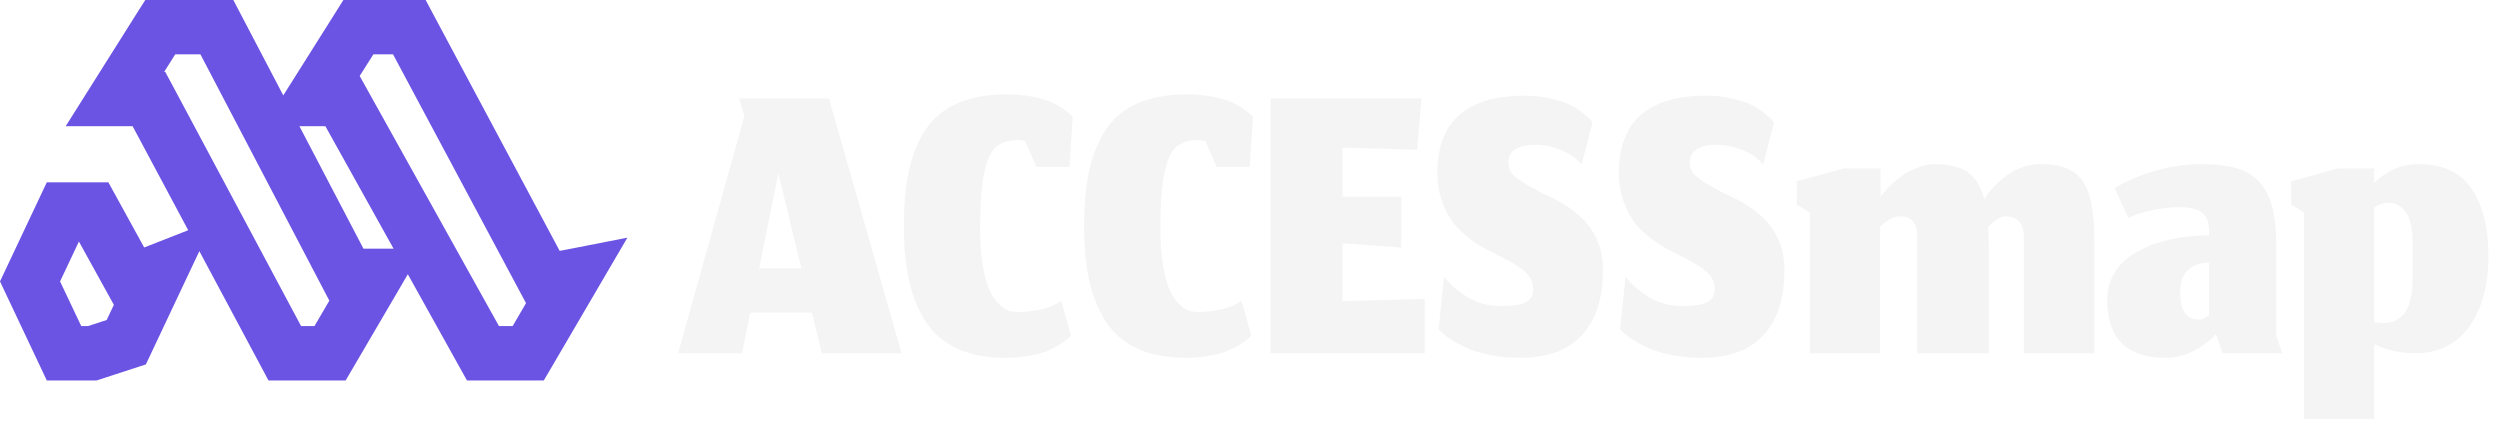
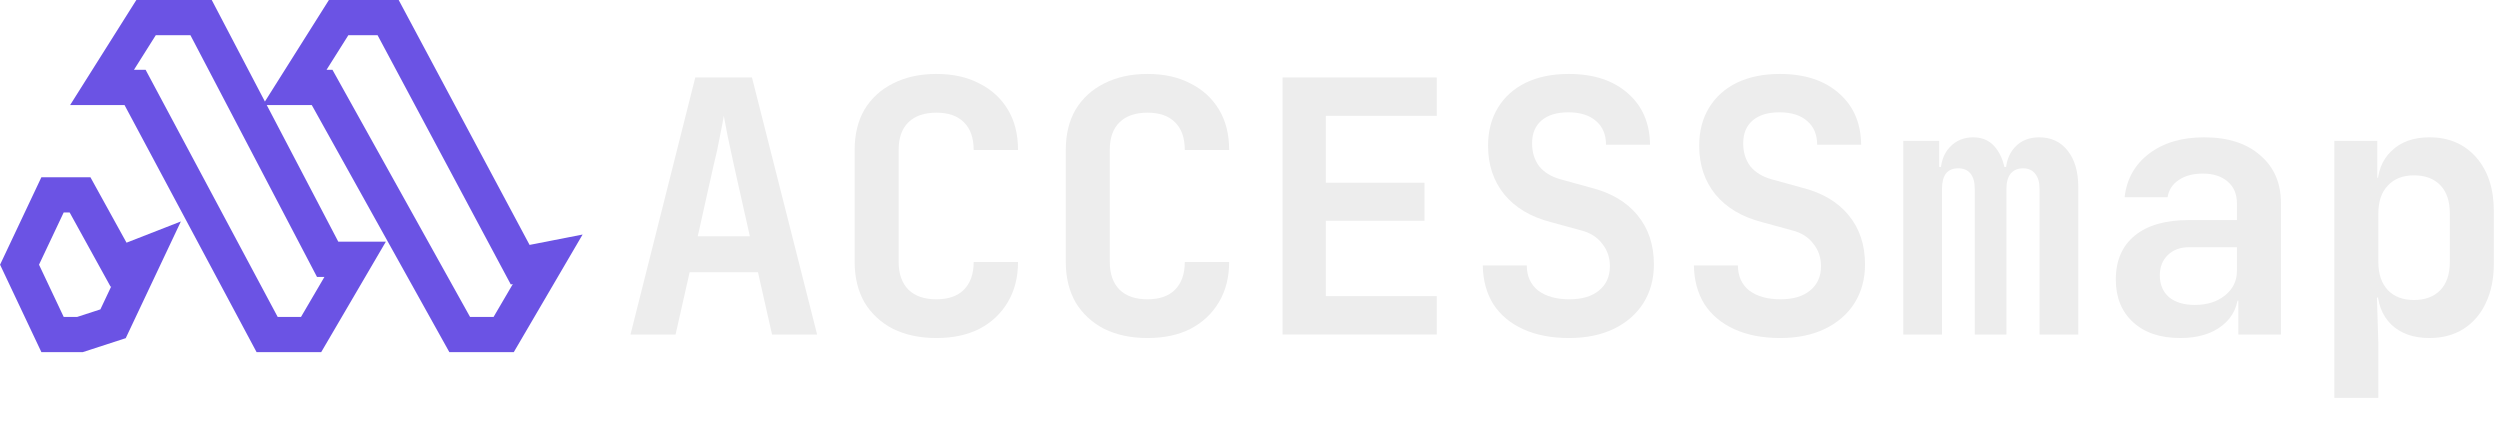
- <svg xmlns="http://www.w3.org/2000/svg" width="46" height="8" viewBox="0 0 46 8" fill="none">
-   <path d="M4.293 0L5.212 1.755L5.338 1.556L6.172 0.233L6.318 0H7.832L7.973 0.265L10.298 4.616L10.457 4.586L11.544 4.373L10.151 6.753L10.006 7H8.592L8.449 6.743L7.504 5.046L7.339 5.329L6.36 7H4.94L3.668 4.621L2.684 6.705L2.479 6.772L1.778 7H0.861L0.726 6.714L0.101 5.392L0 5.178L0.101 4.964L0.861 3.355H1.994L2.653 4.553L2.767 4.509L3.463 4.236L2.44 2.322H1.209L2.525 0.233L2.673 0H4.293ZM6.618 1.398L9.181 6H9.433L9.679 5.578L9.591 5.414L7.232 1H6.87L6.618 1.398ZM3.021 1.322H3.04L3.182 1.586L5.54 6H5.786L6.06 5.532L5.943 5.309L3.688 1H3.224L3.021 1.322ZM1.105 5.178L1.495 6H1.619L1.963 5.888L2.095 5.609L1.452 4.444L1.105 5.178ZM6.688 4.576H7.242L5.987 2.322H5.509L6.688 4.576Z" fill="#6B53E4" />
-   <path d="M44.444 6.5C44.289 6.5 44.148 6.484 44.02 6.452C43.892 6.42 43.78 6.38 43.684 6.332V7.708H42.396V3.912L42.156 3.764V3.336L43.016 3.1H43.684V3.368C43.78 3.269 43.896 3.187 44.032 3.12C44.168 3.053 44.327 3.02 44.508 3.02C44.948 3.02 45.271 3.171 45.476 3.472C45.684 3.773 45.788 4.191 45.788 4.724C45.788 4.975 45.76 5.207 45.704 5.42C45.648 5.631 45.565 5.817 45.456 5.98C45.347 6.143 45.205 6.271 45.032 6.364C44.861 6.455 44.665 6.5 44.444 6.5ZM43.856 5.944C44.213 5.944 44.392 5.671 44.392 5.124V4.444C44.392 4.204 44.351 4.025 44.268 3.908C44.188 3.791 44.084 3.732 43.956 3.732C43.868 3.732 43.777 3.759 43.684 3.812V5.924C43.716 5.932 43.745 5.937 43.772 5.94C43.801 5.943 43.829 5.944 43.856 5.944Z" fill="#F4F4F4" />
-   <path d="M40.772 6.144L40.732 6.188C40.706 6.22 40.664 6.257 40.608 6.3C40.555 6.343 40.492 6.385 40.42 6.428C40.351 6.471 40.266 6.507 40.164 6.536C40.063 6.568 39.959 6.584 39.852 6.584C39.132 6.584 38.772 6.228 38.772 5.516C38.772 5.377 38.798 5.251 38.848 5.136C38.899 5.019 38.964 4.92 39.044 4.84C39.124 4.76 39.22 4.689 39.332 4.628C39.444 4.564 39.556 4.515 39.668 4.48C39.783 4.443 39.903 4.412 40.028 4.388C40.154 4.364 40.266 4.348 40.364 4.34C40.463 4.332 40.558 4.328 40.648 4.328V4.256C40.648 4.093 40.604 3.979 40.516 3.912C40.431 3.845 40.292 3.812 40.1 3.812C39.935 3.812 39.763 3.832 39.584 3.872C39.406 3.909 39.266 3.955 39.164 4.008L38.908 3.464C39.09 3.347 39.326 3.244 39.616 3.156C39.907 3.065 40.203 3.02 40.504 3.02C40.771 3.02 40.991 3.047 41.164 3.1C41.338 3.151 41.478 3.239 41.584 3.364C41.694 3.487 41.771 3.644 41.816 3.836C41.862 4.025 41.884 4.267 41.884 4.56V6.188L41.996 6.5H40.9L40.772 6.144ZM40.456 5.88C40.491 5.88 40.523 5.873 40.552 5.86C40.584 5.844 40.608 5.829 40.624 5.816C40.64 5.8 40.648 5.792 40.648 5.792V4.832C40.486 4.832 40.356 4.877 40.26 4.968C40.164 5.056 40.116 5.193 40.116 5.38C40.116 5.713 40.23 5.88 40.456 5.88Z" fill="#F4F4F4" />
-   <path d="M34.594 6.5H33.302V3.912L33.062 3.764V3.336L33.922 3.1H34.602V3.616C34.616 3.597 34.634 3.573 34.658 3.544C34.685 3.512 34.733 3.463 34.802 3.396C34.872 3.329 34.942 3.271 35.014 3.22C35.089 3.169 35.178 3.124 35.282 3.084C35.389 3.041 35.494 3.02 35.598 3.02C35.865 3.02 36.069 3.071 36.21 3.172C36.352 3.273 36.452 3.439 36.51 3.668C36.601 3.511 36.74 3.364 36.926 3.228C37.116 3.089 37.324 3.02 37.55 3.02C37.801 3.02 37.996 3.064 38.134 3.152C38.276 3.237 38.378 3.384 38.442 3.592C38.506 3.8 38.538 4.093 38.538 4.472V6.5H37.238V4.356C37.238 4.239 37.21 4.147 37.154 4.08C37.098 4.013 37.013 3.98 36.898 3.98C36.821 3.98 36.716 4.044 36.582 4.172C36.59 4.3 36.594 4.439 36.594 4.588V6.5H35.274V4.356C35.282 4.105 35.176 3.98 34.954 3.98C34.938 3.98 34.922 3.981 34.906 3.984C34.893 3.987 34.88 3.989 34.866 3.992C34.856 3.995 34.842 4 34.826 4.008C34.813 4.013 34.801 4.019 34.79 4.024C34.78 4.027 34.768 4.033 34.754 4.044C34.741 4.052 34.73 4.059 34.722 4.064C34.714 4.069 34.702 4.079 34.686 4.092C34.673 4.103 34.662 4.111 34.654 4.116C34.649 4.121 34.638 4.131 34.622 4.144C34.609 4.155 34.6 4.163 34.594 4.168V6.5Z" fill="#F4F4F4" />
-   <path d="M31.314 6.584C31.109 6.584 30.917 6.565 30.738 6.528C30.562 6.493 30.414 6.447 30.294 6.388C30.174 6.329 30.076 6.273 29.998 6.22C29.924 6.167 29.861 6.113 29.81 6.06L29.91 5.088C30.02 5.235 30.166 5.363 30.35 5.472C30.534 5.579 30.733 5.632 30.946 5.632C31.16 5.632 31.313 5.609 31.406 5.564C31.502 5.519 31.55 5.436 31.55 5.316C31.55 5.188 31.496 5.079 31.386 4.988C31.28 4.897 31.094 4.788 30.83 4.66C30.734 4.612 30.653 4.569 30.586 4.532C30.52 4.492 30.43 4.428 30.318 4.34C30.209 4.249 30.12 4.156 30.05 4.06C29.981 3.961 29.92 3.836 29.866 3.684C29.813 3.529 29.786 3.364 29.786 3.188C29.786 2.236 30.324 1.76 31.398 1.76C31.569 1.76 31.729 1.779 31.878 1.816C32.03 1.851 32.149 1.889 32.234 1.932C32.32 1.975 32.397 2.025 32.466 2.084C32.538 2.14 32.584 2.18 32.602 2.204C32.621 2.225 32.634 2.243 32.642 2.256L32.442 3.028C32.338 2.905 32.208 2.815 32.05 2.756C31.896 2.695 31.748 2.664 31.606 2.664C31.265 2.664 31.094 2.771 31.094 2.984C31.094 3.04 31.105 3.091 31.126 3.136C31.148 3.181 31.182 3.223 31.23 3.26C31.278 3.297 31.322 3.329 31.362 3.356C31.405 3.383 31.462 3.416 31.534 3.456C31.609 3.493 31.665 3.524 31.702 3.548C32.092 3.713 32.377 3.909 32.558 4.136C32.742 4.363 32.834 4.639 32.834 4.964C32.834 5.492 32.704 5.895 32.442 6.172C32.184 6.447 31.808 6.584 31.314 6.584Z" fill="#F4F4F4" />
-   <path d="M27.974 6.584C27.769 6.584 27.577 6.565 27.398 6.528C27.223 6.493 27.075 6.447 26.954 6.388C26.834 6.329 26.736 6.273 26.659 6.22C26.584 6.167 26.521 6.113 26.471 6.06L26.57 5.088C26.68 5.235 26.826 5.363 27.011 5.472C27.195 5.579 27.393 5.632 27.607 5.632C27.82 5.632 27.973 5.609 28.067 5.564C28.163 5.519 28.21 5.436 28.21 5.316C28.21 5.188 28.156 5.079 28.047 4.988C27.94 4.897 27.755 4.788 27.491 4.66C27.395 4.612 27.313 4.569 27.247 4.532C27.18 4.492 27.09 4.428 26.979 4.34C26.869 4.249 26.78 4.156 26.71 4.06C26.641 3.961 26.58 3.836 26.526 3.684C26.473 3.529 26.447 3.364 26.447 3.188C26.447 2.236 26.984 1.76 28.058 1.76C28.229 1.76 28.389 1.779 28.538 1.816C28.691 1.851 28.809 1.889 28.895 1.932C28.98 1.975 29.057 2.025 29.127 2.084C29.198 2.14 29.244 2.18 29.262 2.204C29.281 2.225 29.294 2.243 29.302 2.256L29.102 3.028C28.998 2.905 28.868 2.815 28.71 2.756C28.556 2.695 28.408 2.664 28.267 2.664C27.925 2.664 27.755 2.771 27.755 2.984C27.755 3.04 27.765 3.091 27.787 3.136C27.808 3.181 27.843 3.223 27.89 3.26C27.939 3.297 27.983 3.329 28.023 3.356C28.065 3.383 28.122 3.416 28.195 3.456C28.269 3.493 28.325 3.524 28.363 3.548C28.752 3.713 29.037 3.909 29.218 4.136C29.402 4.363 29.494 4.639 29.494 4.964C29.494 5.492 29.364 5.895 29.102 6.172C28.844 6.447 28.468 6.584 27.974 6.584Z" fill="#F4F4F4" />
-   <path d="M26.215 6.5H23.379V1.812H26.155L26.075 2.756L24.703 2.716V3.62H25.783V4.556L24.703 4.476V5.54L26.215 5.5V6.5Z" fill="#F4F4F4" />
-   <path d="M23.023 6.168L22.987 6.212C22.96 6.239 22.915 6.273 22.851 6.316C22.79 6.356 22.715 6.397 22.627 6.44C22.542 6.48 22.427 6.513 22.283 6.54C22.139 6.569 21.984 6.584 21.819 6.584C21.47 6.584 21.171 6.527 20.923 6.412C20.675 6.295 20.48 6.125 20.339 5.904C20.2 5.68 20.1 5.428 20.039 5.148C19.978 4.865 19.947 4.539 19.947 4.168C19.947 3.773 19.978 3.433 20.039 3.148C20.1 2.86 20.202 2.608 20.343 2.392C20.487 2.173 20.684 2.009 20.935 1.9C21.186 1.791 21.491 1.736 21.851 1.736C22.016 1.736 22.171 1.751 22.315 1.78C22.462 1.809 22.576 1.843 22.659 1.88C22.744 1.917 22.82 1.96 22.887 2.008C22.956 2.056 22.999 2.089 23.015 2.108C23.034 2.127 23.047 2.141 23.055 2.152L22.995 3.072H22.387L22.179 2.596C22.131 2.583 22.091 2.576 22.059 2.576C21.88 2.576 21.743 2.617 21.647 2.7C21.551 2.78 21.478 2.939 21.427 3.176C21.376 3.411 21.351 3.749 21.351 4.192C21.351 4.456 21.367 4.687 21.399 4.884C21.434 5.081 21.475 5.233 21.523 5.34C21.571 5.444 21.628 5.528 21.695 5.592C21.762 5.656 21.822 5.697 21.875 5.716C21.928 5.732 21.986 5.74 22.047 5.74C22.183 5.74 22.326 5.724 22.475 5.692C22.624 5.657 22.747 5.605 22.843 5.536L23.023 6.168Z" fill="#F4F4F4" />
-   <path d="M19.706 6.168L19.671 6.212C19.644 6.239 19.599 6.273 19.535 6.316C19.473 6.356 19.398 6.397 19.311 6.44C19.225 6.48 19.11 6.513 18.966 6.54C18.823 6.569 18.668 6.584 18.503 6.584C18.153 6.584 17.855 6.527 17.607 6.412C17.358 6.295 17.164 6.125 17.023 5.904C16.884 5.68 16.784 5.428 16.723 5.148C16.661 4.865 16.631 4.539 16.631 4.168C16.631 3.773 16.661 3.433 16.723 3.148C16.784 2.86 16.885 2.608 17.026 2.392C17.171 2.173 17.368 2.009 17.619 1.9C17.869 1.791 18.174 1.736 18.535 1.736C18.7 1.736 18.855 1.751 18.998 1.78C19.145 1.809 19.26 1.843 19.343 1.88C19.428 1.917 19.504 1.96 19.57 2.008C19.64 2.056 19.683 2.089 19.698 2.108C19.717 2.127 19.73 2.141 19.738 2.152L19.678 3.072H19.07L18.863 2.596C18.814 2.583 18.774 2.576 18.742 2.576C18.564 2.576 18.427 2.617 18.331 2.7C18.235 2.78 18.161 2.939 18.11 3.176C18.06 3.411 18.035 3.749 18.035 4.192C18.035 4.456 18.05 4.687 18.082 4.884C18.117 5.081 18.159 5.233 18.206 5.34C18.255 5.444 18.312 5.528 18.378 5.592C18.445 5.656 18.505 5.697 18.558 5.716C18.612 5.732 18.669 5.74 18.73 5.74C18.866 5.74 19.009 5.724 19.159 5.692C19.308 5.657 19.43 5.605 19.526 5.536L19.706 6.168Z" fill="#F4F4F4" />
-   <path d="M15.121 6.5L14.941 5.752H13.805L13.653 6.5H12.477L13.697 2.136L13.601 1.812H15.253L16.589 6.5H15.121ZM14.321 3.188L13.969 4.936H14.745L14.321 3.188Z" fill="#F4F4F4" />
+ <svg xmlns="http://www.w3.org/2000/svg" width="71" height="12" viewBox="0 0 71 12" fill="none">
+   <path d="M1.492 5.534L0.555 7.517L1.492 9.5H2.273L3.211 9.195L4.148 7.212L3.367 7.517L2.273 5.534H1.492Z" stroke="#6B53E4" />
+   <path d="M4.148 0.5L2.898 2.483H3.836L7.586 9.5H8.836L10.086 7.364H9.305L5.711 0.5H4.148Z" stroke="#6B53E4" />
+   <path d="M9.617 0.5L8.367 2.483H9.148L13.055 9.5H14.305L15.555 7.364L14.773 7.517L11.023 0.5H9.617Z" stroke="#6B53E4" />
+   <path d="M17.906 9.5L19.746 2.2H21.356L23.206 9.5H21.926L21.526 7.73H19.586L19.186 9.5H17.906ZM19.816 6.71H21.296L20.856 4.75C20.783 4.423 20.72 4.13 20.666 3.87C20.613 3.603 20.576 3.41 20.556 3.29C20.536 3.41 20.5 3.603 20.446 3.87C20.4 4.13 20.336 4.42 20.256 4.74L19.816 6.71Z" fill="#EDEDED" />
+   <path d="M26.592 9.6C26.126 9.6 25.716 9.513 25.362 9.34C25.016 9.16 24.746 8.91 24.552 8.59C24.366 8.263 24.272 7.88 24.272 7.44V4.26C24.272 3.813 24.366 3.43 24.552 3.11C24.746 2.79 25.016 2.543 25.362 2.37C25.716 2.19 26.126 2.1 26.592 2.1C27.066 2.1 27.472 2.19 27.812 2.37C28.159 2.543 28.429 2.79 28.622 3.11C28.816 3.43 28.912 3.813 28.912 4.26H27.652C27.652 3.913 27.559 3.65 27.372 3.47C27.192 3.29 26.932 3.2 26.592 3.2C26.252 3.2 25.989 3.29 25.802 3.47C25.616 3.65 25.522 3.91 25.522 4.25V7.44C25.522 7.78 25.616 8.043 25.802 8.23C25.989 8.41 26.252 8.5 26.592 8.5C26.932 8.5 27.192 8.41 27.372 8.23C27.559 8.043 27.652 7.78 27.652 7.44H28.912C28.912 7.873 28.816 8.253 28.622 8.58C28.429 8.906 28.159 9.16 27.812 9.34C27.472 9.513 27.066 9.6 26.592 9.6Z" fill="#EDEDED" />
+   <path d="M32.588 9.6C32.122 9.6 31.712 9.513 31.358 9.34C31.012 9.16 30.742 8.91 30.548 8.59C30.362 8.263 30.268 7.88 30.268 7.44V4.26C30.268 3.813 30.362 3.43 30.548 3.11C30.742 2.79 31.012 2.543 31.358 2.37C31.712 2.19 32.122 2.1 32.588 2.1C33.062 2.1 33.468 2.19 33.808 2.37C34.155 2.543 34.425 2.79 34.618 3.11C34.812 3.43 34.908 3.813 34.908 4.26H33.648C33.648 3.913 33.555 3.65 33.368 3.47C33.188 3.29 32.928 3.2 32.588 3.2C32.248 3.2 31.985 3.29 31.798 3.47C31.612 3.65 31.518 3.91 31.518 4.25V7.44C31.518 7.78 31.612 8.043 31.798 8.23C31.985 8.41 32.248 8.5 32.588 8.5C32.928 8.5 33.188 8.41 33.368 8.23C33.555 8.043 33.648 7.78 33.648 7.44H34.908C34.908 7.873 34.812 8.253 34.618 8.58C34.425 8.906 34.155 9.16 33.808 9.34C33.468 9.513 33.062 9.6 32.588 9.6Z" fill="#EDEDED" />
+   <path d="M36.425 9.5V2.2H40.804V3.29H37.654V5.19H40.455V6.27H37.654V8.41H40.804V9.5H36.425Z" fill="#EDEDED" />
+   <path d="M44.561 9.6C44.061 9.6 43.627 9.516 43.261 9.35C42.894 9.183 42.611 8.946 42.411 8.64C42.217 8.326 42.117 7.96 42.111 7.54H43.361C43.361 7.84 43.467 8.076 43.681 8.25C43.901 8.416 44.197 8.5 44.571 8.5C44.931 8.5 45.211 8.416 45.411 8.25C45.617 8.083 45.721 7.853 45.721 7.56C45.721 7.313 45.647 7.1 45.501 6.92C45.361 6.733 45.157 6.606 44.891 6.54L44.051 6.31C43.477 6.163 43.034 5.9 42.721 5.52C42.414 5.14 42.261 4.68 42.261 4.14C42.261 3.726 42.354 3.366 42.541 3.06C42.727 2.753 42.991 2.516 43.331 2.35C43.677 2.183 44.084 2.1 44.551 2.1C45.257 2.1 45.817 2.283 46.231 2.65C46.644 3.01 46.854 3.496 46.861 4.11H45.611C45.611 3.823 45.517 3.6 45.331 3.44C45.144 3.273 44.881 3.19 44.541 3.19C44.214 3.19 43.961 3.266 43.781 3.42C43.601 3.573 43.511 3.79 43.511 4.07C43.511 4.323 43.577 4.54 43.711 4.72C43.851 4.893 44.051 5.016 44.311 5.09L45.181 5.33C45.761 5.476 46.204 5.74 46.511 6.12C46.817 6.493 46.971 6.956 46.971 7.51C46.971 7.923 46.871 8.29 46.671 8.61C46.471 8.923 46.191 9.166 45.831 9.34C45.471 9.513 45.047 9.6 44.561 9.6Z" fill="#EDEDED" />
+   <path d="M50.557 9.6C50.057 9.6 49.623 9.516 49.257 9.35C48.89 9.183 48.607 8.946 48.407 8.64C48.213 8.326 48.113 7.96 48.107 7.54H49.357C49.357 7.84 49.463 8.076 49.677 8.25C49.897 8.416 50.193 8.5 50.567 8.5C50.927 8.5 51.207 8.416 51.407 8.25C51.613 8.083 51.717 7.853 51.717 7.56C51.717 7.313 51.643 7.1 51.497 6.92C51.357 6.733 51.153 6.606 50.887 6.54L50.047 6.31C49.473 6.163 49.03 5.9 48.717 5.52C48.41 5.14 48.257 4.68 48.257 4.14C48.257 3.726 48.35 3.366 48.537 3.06C48.723 2.753 48.987 2.516 49.327 2.35C49.673 2.183 50.08 2.1 50.547 2.1C51.253 2.1 51.813 2.283 52.227 2.65C52.64 3.01 52.85 3.496 52.857 4.11H51.607C51.607 3.823 51.513 3.6 51.327 3.44C51.14 3.273 50.877 3.19 50.537 3.19C50.21 3.19 49.957 3.266 49.777 3.42C49.597 3.573 49.507 3.79 49.507 4.07C49.507 4.323 49.573 4.54 49.707 4.72C49.847 4.893 50.047 5.016 50.307 5.09L51.177 5.33C51.757 5.476 52.2 5.74 52.507 6.12C52.813 6.493 52.967 6.956 52.967 7.51C52.967 7.923 52.867 8.29 52.667 8.61C52.467 8.923 52.187 9.166 51.827 9.34C51.467 9.513 51.043 9.6 50.557 9.6Z" fill="#EDEDED" />
+   <path d="M54.053 9.5V4H55.073V4.74H55.283L55.113 4.92C55.113 4.613 55.2 4.366 55.373 4.18C55.546 3.993 55.77 3.9 56.043 3.9C56.336 3.9 56.563 4.02 56.723 4.26C56.889 4.5 56.973 4.823 56.973 5.23L56.753 4.74H57.093L56.963 4.92C56.963 4.613 57.05 4.366 57.223 4.18C57.396 3.993 57.626 3.9 57.913 3.9C58.253 3.9 58.523 4.026 58.723 4.28C58.923 4.533 59.023 4.876 59.023 5.31V9.5H57.923V5.36C57.923 5.18 57.883 5.04 57.803 4.94C57.723 4.833 57.606 4.78 57.453 4.78C57.306 4.78 57.19 4.83 57.103 4.93C57.023 5.03 56.983 5.173 56.983 5.36V9.5H56.083V5.36C56.083 5.173 56.043 5.03 55.963 4.93C55.883 4.83 55.766 4.78 55.613 4.78C55.459 4.78 55.343 4.83 55.263 4.93C55.19 5.03 55.153 5.173 55.153 5.36V9.5H54.053Z" fill="#EDEDED" />
+   <path d="M61.919 9.6C61.352 9.6 60.906 9.45 60.579 9.15C60.252 8.85 60.089 8.446 60.089 7.94C60.089 7.4 60.269 6.983 60.629 6.69C60.989 6.396 61.499 6.25 62.159 6.25H63.529V5.78C63.529 5.513 63.442 5.306 63.269 5.16C63.096 5.006 62.859 4.93 62.559 4.93C62.286 4.93 62.059 4.99 61.879 5.11C61.699 5.23 61.592 5.393 61.559 5.6H60.339C60.399 5.08 60.632 4.666 61.039 4.36C61.446 4.053 61.966 3.9 62.599 3.9C63.272 3.9 63.802 4.07 64.189 4.41C64.582 4.743 64.779 5.196 64.779 5.77V9.5H63.569V8.54H63.369L63.569 8.27C63.569 8.676 63.419 9 63.119 9.24C62.819 9.48 62.419 9.6 61.919 9.6ZM62.329 8.66C62.682 8.66 62.969 8.57 63.189 8.39C63.416 8.21 63.529 7.976 63.529 7.69V7.02H62.179C61.926 7.02 61.722 7.093 61.569 7.24C61.416 7.386 61.339 7.58 61.339 7.82C61.339 8.08 61.426 8.286 61.599 8.44C61.779 8.586 62.022 8.66 62.329 8.66Z" fill="#EDEDED" />
+   <path d="M66.295 11.3V4H67.515V5.05H67.795L67.515 5.34C67.515 4.893 67.648 4.543 67.915 4.29C68.182 4.03 68.542 3.9 68.995 3.9C69.548 3.9 69.992 4.09 70.325 4.47C70.658 4.85 70.825 5.36 70.825 6V7.49C70.825 7.916 70.748 8.29 70.595 8.61C70.448 8.923 70.238 9.166 69.965 9.34C69.692 9.513 69.368 9.6 68.995 9.6C68.542 9.6 68.182 9.473 67.915 9.22C67.648 8.96 67.515 8.606 67.515 8.16L67.795 8.45H67.505L67.545 9.76V11.3H66.295ZM68.555 8.52C68.875 8.52 69.125 8.426 69.305 8.24C69.485 8.053 69.575 7.786 69.575 7.44V6.06C69.575 5.713 69.485 5.446 69.305 5.26C69.125 5.073 68.875 4.98 68.555 4.98C68.242 4.98 67.995 5.076 67.815 5.27C67.635 5.456 67.545 5.72 67.545 6.06V7.44C67.545 7.78 67.635 8.046 67.815 8.24C67.995 8.426 68.242 8.52 68.555 8.52Z" fill="#EDEDED" />
</svg>
